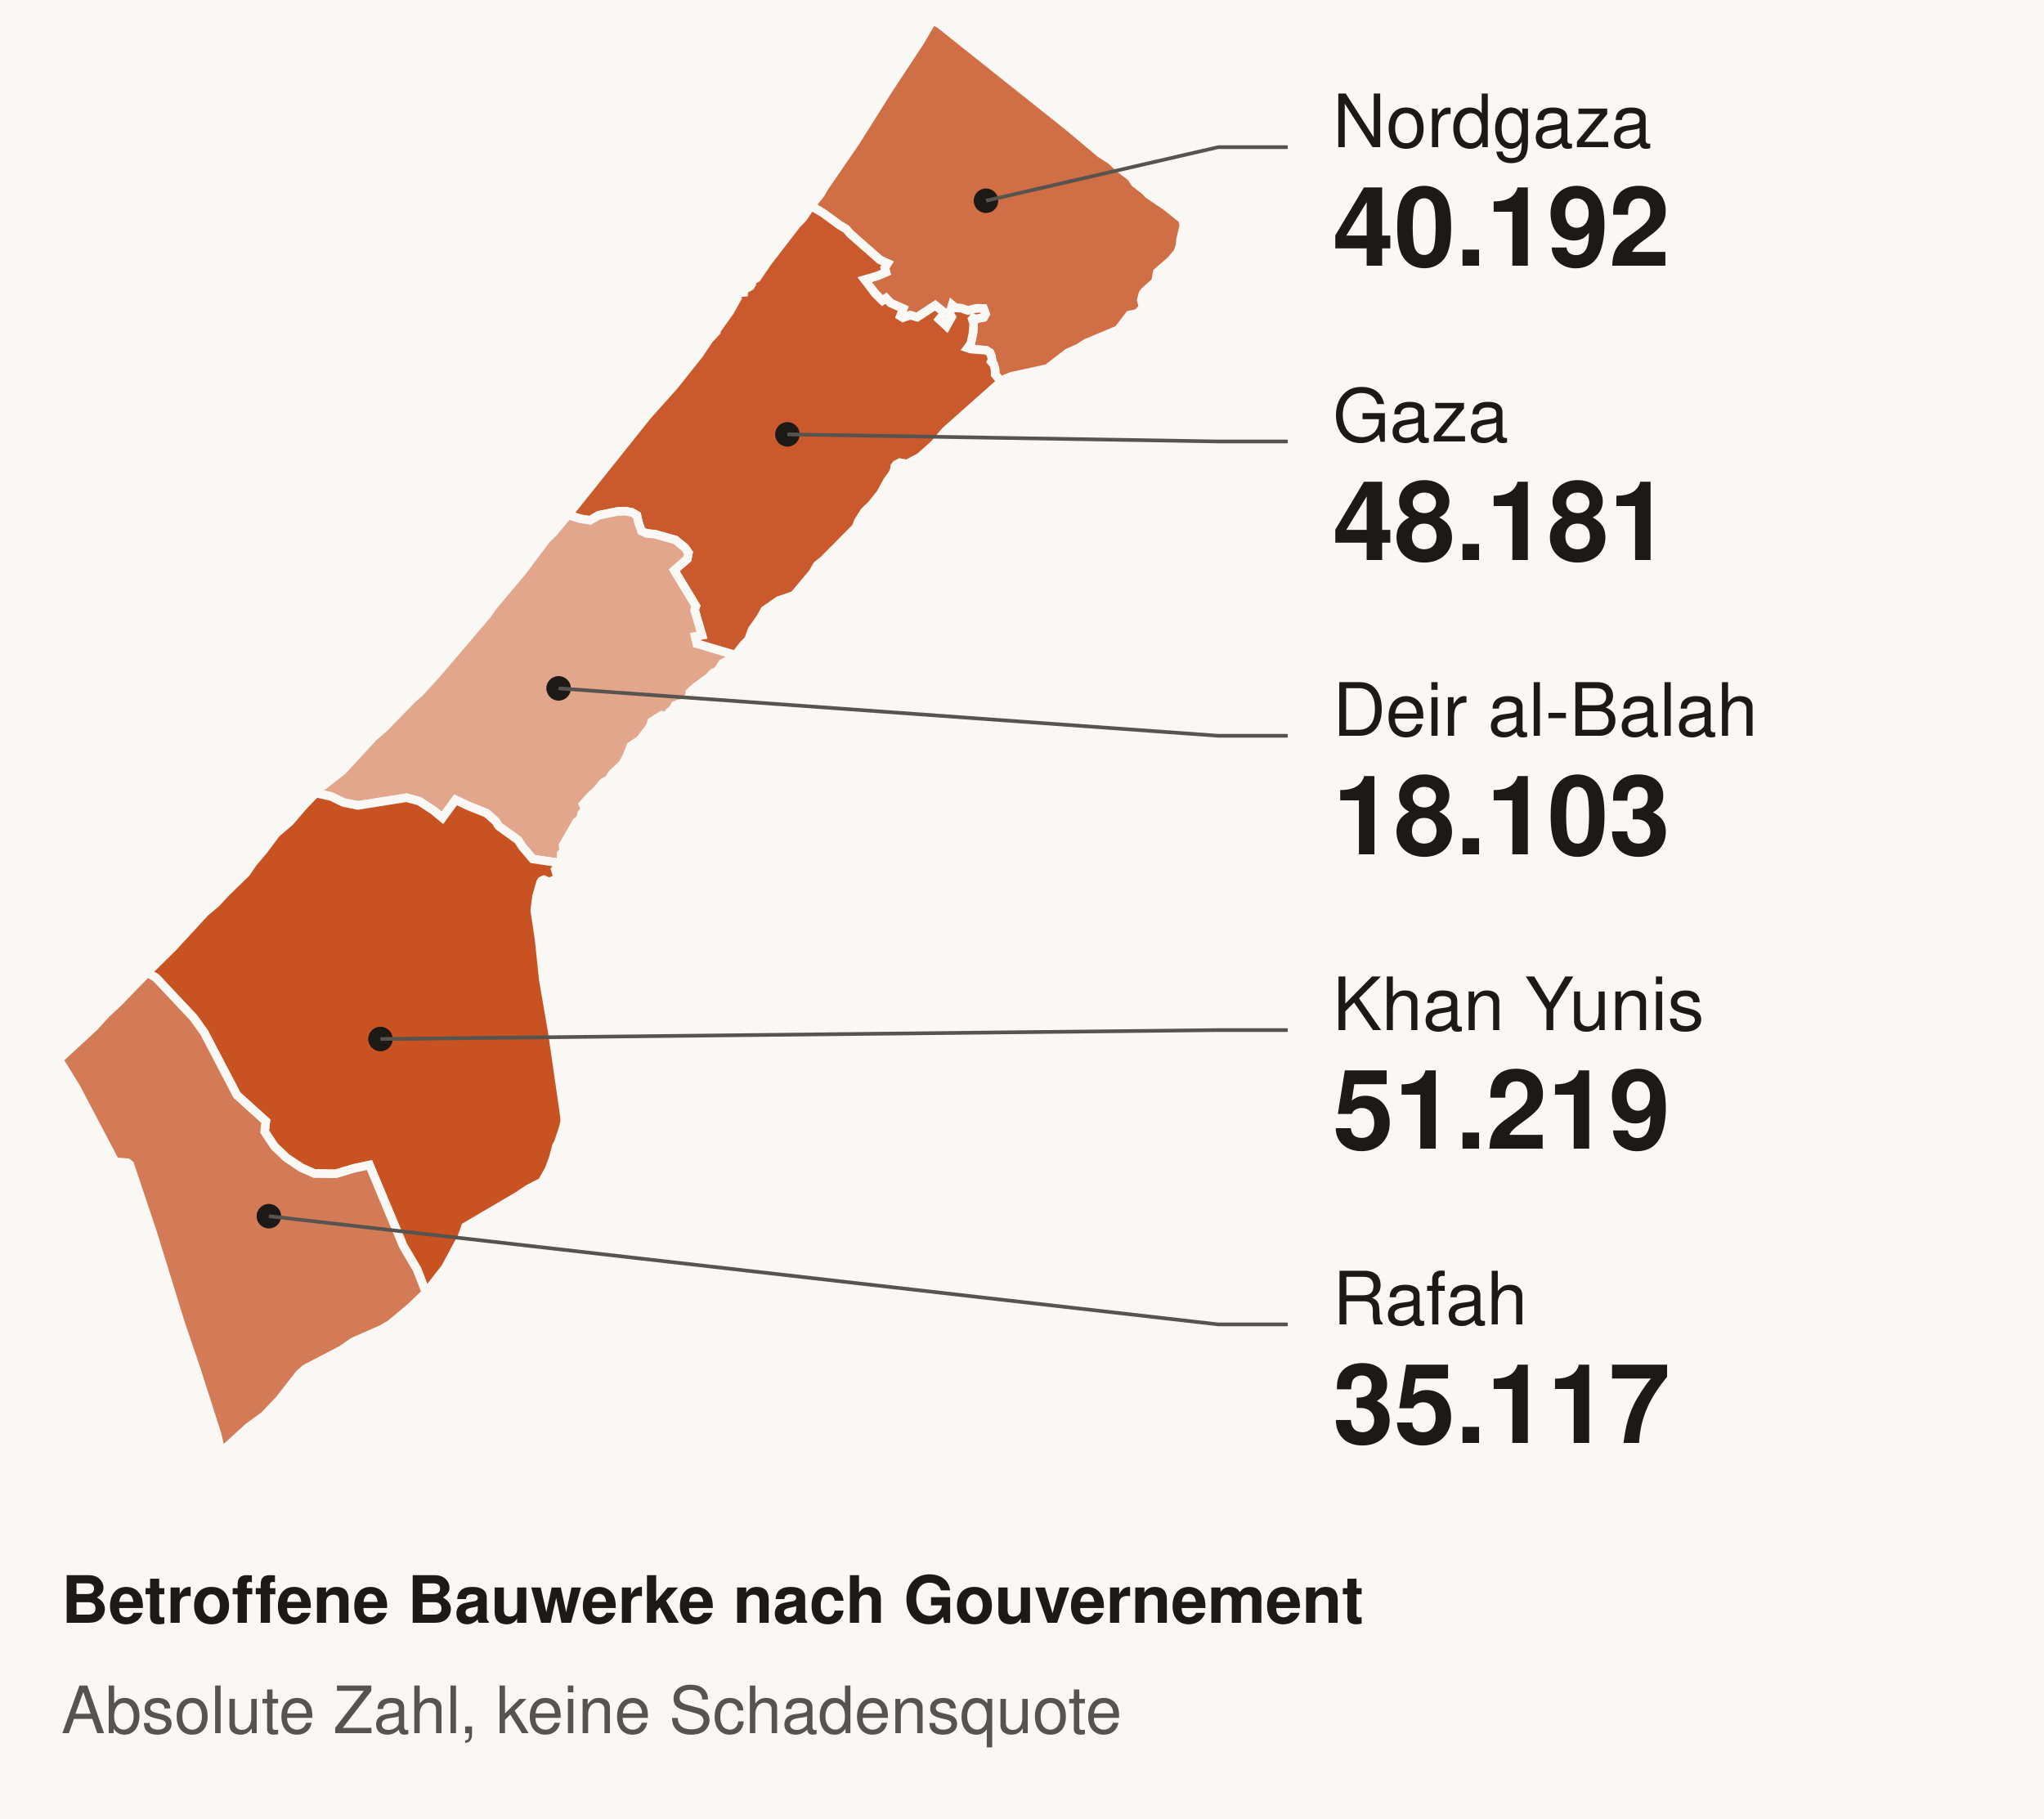
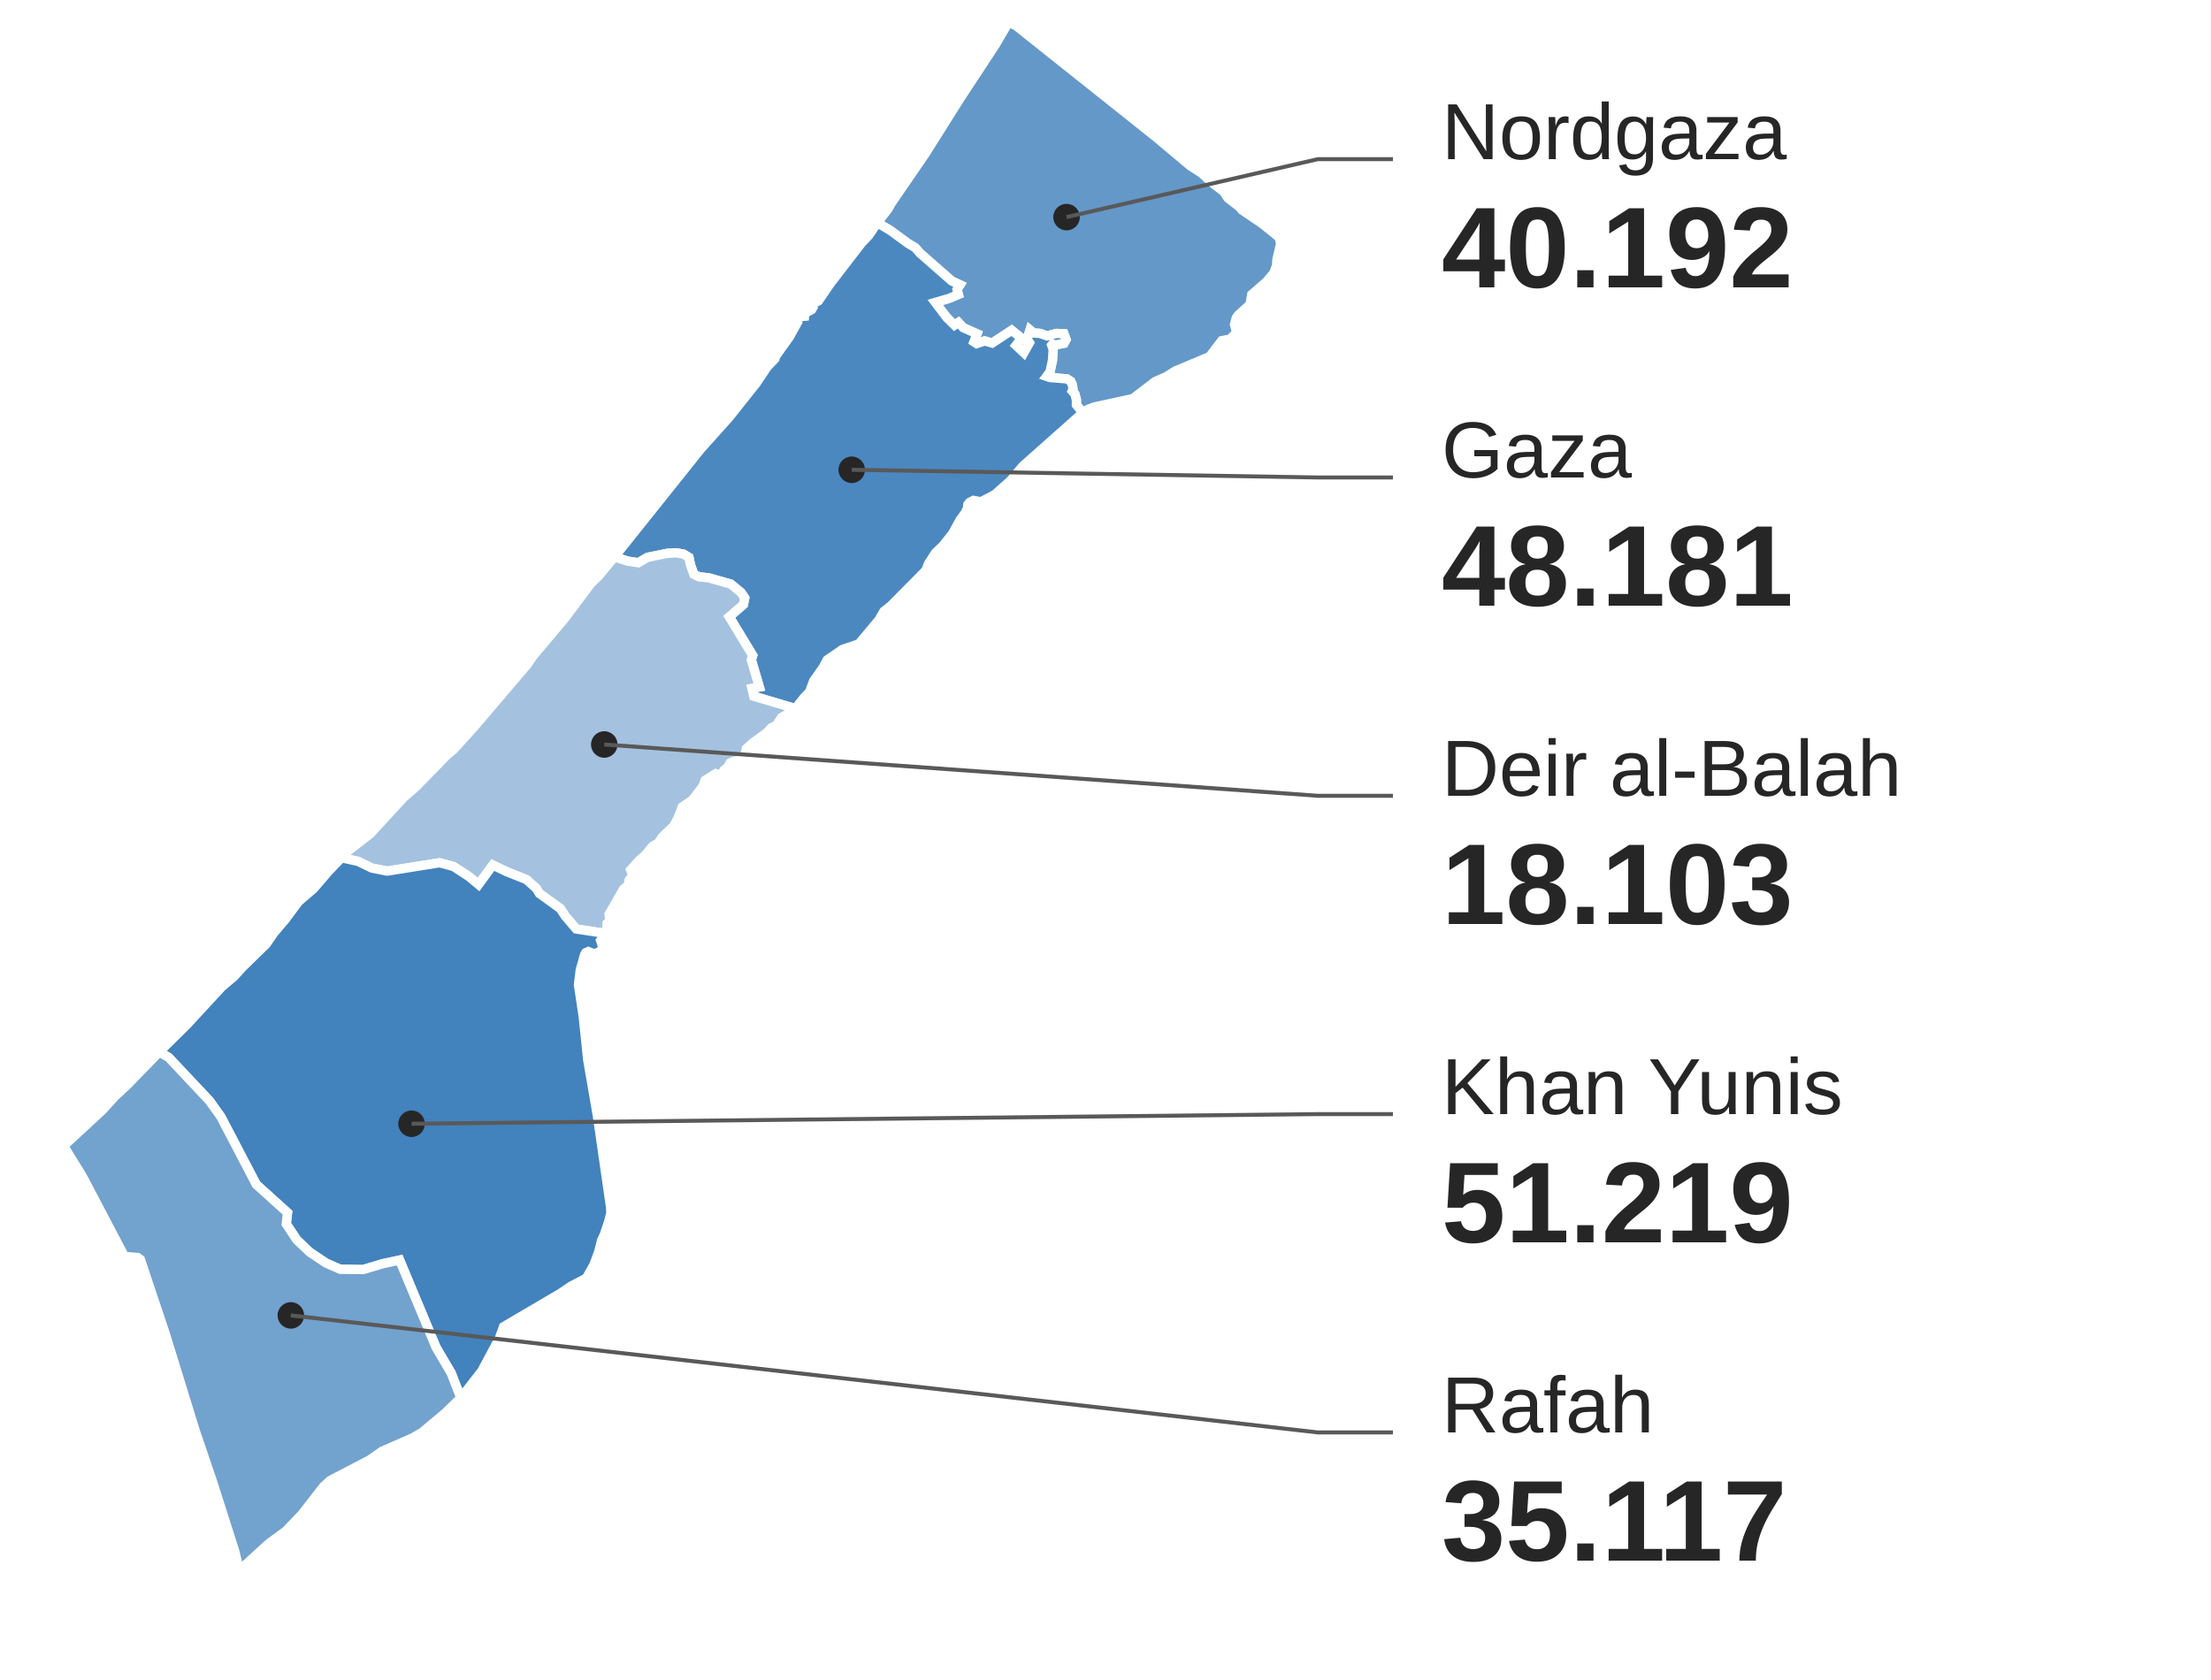
- <svg xmlns="http://www.w3.org/2000/svg" width="500" height="445" viewBox="0 0 500 445">
-   <rect width="500" height="445" fill="#FAF8F5" />
-   <path d="M 279.57,71.89 L 279.18,73.39 L 279.63,75.24 L 278.20,76.67 L 276.28,77.06 L 273.55,80.65 L 265.77,83.91 L 263.80,85.16 L 261.20,86.31 L 256.20,90.15 L 247.33,92.08 L 246.00,92.61 L 244.87,93.37 L 243.42,91.57 L 243.42,90.43 L 243.08,89.15 L 242.48,88.46 L 242.65,88.12 L 242.54,87.18 L 242.14,86.25 L 241.27,85.70 L 237.45,85.40 L 236.68,85.14 L 237.45,84.11 L 238.00,81.55 L 238.17,79.08 L 237.83,78.08 L 238.06,77.80 L 238.70,78.01 L 240.62,77.64 L 241.08,76.80 L 240.59,75.49 L 238.91,75.42 L 236.79,75.98 L 235.19,75.41 L 233.74,75.32 L 232.93,74.65 L 232.28,76.73 L 232.81,77.52 L 231.54,79.80 L 229.75,78.12 L 231.04,76.51 L 228.77,74.71 L 224.38,77.60 L 222.67,77.11 L 220.88,77.73 L 220.24,77.32 L 220.94,75.50 L 217.84,74.13 L 216.74,72.95 L 215.86,73.55 L 215.05,72.88 L 212.82,70.28 L 211.51,68.40 L 214.62,67.49 L 216.72,66.60 L 216.43,65.49 L 217.10,64.43 L 215.23,63.56 L 208.04,57.26 L 206.95,56.01 L 205.39,55.09 L 201.30,52.10 L 198.39,50.38 L 200.78,47.34 L 201.60,45.89 L 209.21,34.81 L 217.24,22.06 L 225.07,10.16 L 228.09,5.00 L 229.81,5.84 L 261.40,31.00 L 269.15,37.50 L 271.80,39.21 L 273.90,41.18 L 276.70,43.31 L 277.70,44.82 L 280.22,46.74 L 280.86,47.50 L 285.47,50.62 L 289.27,53.69 L 289.61,55.10 L 288.75,58.77 L 288.68,60.08 L 288.05,61.78 L 286.41,63.72 L 283.08,66.61 L 282.67,68.89 L 279.99,71.30 L 279.57,71.89 Z" fill="#C2410C" fill-opacity="0.749" stroke="#FAF8F5" stroke-width="2.1" />
-   <path d="M 211.51,68.40 L 214.12,71.84 L 215.86,73.55 L 216.74,72.95 L 217.84,74.13 L 220.94,75.50 L 220.24,77.32 L 220.88,77.73 L 222.67,77.11 L 224.38,77.60 L 228.77,74.71 L 231.04,76.51 L 229.75,78.12 L 231.54,79.80 L 232.81,77.52 L 232.28,76.73 L 232.93,74.65 L 233.74,75.32 L 235.19,75.41 L 236.79,75.98 L 238.91,75.42 L 240.59,75.49 L 241.08,76.80 L 240.62,77.64 L 238.70,78.01 L 238.06,77.80 L 237.83,78.08 L 238.17,79.08 L 238.00,81.55 L 237.45,84.11 L 236.68,85.14 L 237.45,85.40 L 241.27,85.70 L 242.14,86.25 L 242.54,87.18 L 242.65,88.12 L 242.48,88.46 L 243.08,89.15 L 243.42,90.43 L 243.42,91.57 L 244.87,93.37 L 231.30,105.43 L 228.49,108.74 L 224.97,111.86 L 221.85,113.49 L 220.13,113.18 L 219.24,113.65 L 218.87,114.11 L 218.78,114.97 L 218.27,116.01 L 217.10,117.62 L 215.41,120.70 L 213.26,123.41 L 211.51,125.10 L 209.98,127.48 L 209.46,128.85 L 209.07,129.34 L 201.38,137.11 L 199.89,138.27 L 198.82,140.14 L 194.23,145.64 L 190.51,146.89 L 187.05,149.28 L 186.11,151.02 L 183.96,154.09 L 183.10,156.48 L 181.81,157.80 L 179.02,161.36 L 178.39,161.67 L 178.49,159.87 L 170.45,157.48 L 170.03,155.69 L 171.71,155.39 L 169.90,149.23 L 170.21,148.25 L 164.91,139.51 L 168.12,136.73 L 168.41,135.25 L 167.57,134.02 L 165.25,132.11 L 160.22,130.69 L 158.12,130.49 L 156.91,129.92 L 156.16,127.82 L 155.80,126.08 L 154.59,125.35 L 153.01,125.05 L 150.94,125.15 L 146.45,126.06 L 144.35,127.29 L 141.90,126.91 L 138.96,125.96 L 158.44,101.58 L 164.88,94.39 L 170.98,86.73 L 173.45,83.04 L 175.26,81.11 L 175.35,80.65 L 178.55,76.17 L 180.37,72.88 L 180.14,72.14 L 178.50,70.61 L 178.15,69.61 L 179.08,68.34 L 179.27,67.73 L 180.68,66.43 L 180.83,66.59 L 179.35,68.26 L 179.29,68.64 L 178.55,69.62 L 178.73,70.48 L 179.67,71.26 L 180.09,71.05 L 181.05,71.61 L 181.92,71.54 L 181.96,70.91 L 183.55,70.03 L 183.70,69.77 L 181.56,67.74 L 181.69,67.66 L 183.14,68.92 L 183.41,68.96 L 185.09,68.04 L 187.80,64.08 L 194.86,54.93 L 196.46,53.25 L 198.39,50.38 L 201.30,52.10 L 205.39,55.09 L 206.95,56.01 L 208.04,57.26 L 215.23,63.56 L 217.10,64.43 L 216.43,65.49 L 216.72,66.60 L 214.62,67.49 L 211.51,68.40 Z" fill="#C2410C" fill-opacity="0.858" stroke="#FAF8F5" stroke-width="2.1" />
-   <path d="M 155.80,126.08 L 156.16,127.82 L 156.91,129.92 L 158.12,130.49 L 160.22,130.69 L 165.25,132.11 L 167.57,134.02 L 168.41,135.25 L 168.12,136.73 L 164.91,139.51 L 170.21,148.25 L 169.90,149.23 L 171.71,155.39 L 170.03,155.69 L 170.45,157.48 L 178.49,159.87 L 178.39,161.67 L 177.49,161.86 L 176.74,162.29 L 175.56,164.09 L 174.46,164.60 L 173.36,165.77 L 170.11,168.12 L 168.76,169.36 L 168.55,170.67 L 167.86,171.10 L 167.18,172.01 L 166.00,172.19 L 165.10,172.57 L 164.56,173.53 L 163.70,174.24 L 163.25,175.10 L 162.65,175.24 L 161.87,174.99 L 159.44,176.50 L 159.01,177.78 L 156.58,180.96 L 154.29,182.52 L 153.35,185.00 L 152.36,186.84 L 149.77,189.31 L 148.89,190.67 L 147.54,191.45 L 145.97,193.37 L 144.48,194.69 L 142.62,196.77 L 143.12,197.97 L 142.27,199.08 L 142.03,200.30 L 141.05,201.04 L 137.73,206.80 L 137.90,208.04 L 137.83,208.34 L 137.27,208.89 L 137.24,209.64 L 137.51,210.82 L 137.25,211.18 L 130.32,210.14 L 127.81,207.20 L 126.74,205.54 L 121.97,202.09 L 121.24,200.90 L 119.02,198.94 L 114.47,197.13 L 111.45,195.67 L 108.22,200.08 L 106.02,198.25 L 102.54,195.99 L 99.42,195.15 L 87.55,197.04 L 84.09,196.35 L 80.98,194.84 L 77.23,194.02 L 77.99,193.03 L 83.76,188.55 L 91.22,180.44 L 94.09,177.93 L 100.97,170.88 L 102.62,169.47 L 107.00,164.65 L 119.17,150.37 L 120.53,148.39 L 127.74,139.82 L 133.61,131.98 L 135.35,130.30 L 138.96,125.96 L 141.90,126.91 L 144.35,127.29 L 146.45,126.06 L 150.94,125.15 L 153.01,125.05 L 154.59,125.35 L 155.80,126.08 Z" fill="#C2410C" fill-opacity="0.447" stroke="#FAF8F5" stroke-width="2.1" />
-   <path d="M 84.09,196.35 L 87.55,197.04 L 99.42,195.15 L 102.54,195.99 L 106.02,198.25 L 108.22,200.08 L 111.45,195.67 L 114.47,197.13 L 119.02,198.94 L 121.24,200.90 L 121.97,202.09 L 126.74,205.54 L 127.81,207.20 L 130.32,210.14 L 137.25,211.18 L 135.83,212.75 L 136.29,214.15 L 135.90,215.12 L 134.39,215.77 L 133.05,215.22 L 132.48,215.48 L 132.20,215.94 L 131.23,219.36 L 130.81,222.74 L 131.88,229.84 L 132.90,239.68 L 135.08,252.31 L 138.07,273.02 L 138.15,274.37 L 137.66,276.27 L 136.62,279.37 L 136.07,280.48 L 135.38,283.18 L 134.31,286.06 L 132.60,289.11 L 129.11,290.92 L 126.81,292.49 L 113.87,300.09 L 112.93,302.68 L 108.93,310.15 L 104.21,316.19 L 102.03,310.58 L 98.62,304.79 L 90.37,285.02 L 86.58,285.83 L 82.11,287.17 L 76.94,287.10 L 73.72,285.69 L 70.09,283.26 L 67.14,280.48 L 64.73,276.84 L 65.02,274.30 L 57.95,267.91 L 49.92,252.56 L 47.36,248.99 L 38.15,239.19 L 36.01,237.94 L 42.26,231.77 L 50.15,223.22 L 52.93,220.87 L 54.90,218.70 L 60.19,213.54 L 61.95,210.99 L 64.48,208.00 L 67.56,203.88 L 70.91,201.01 L 74.33,197.03 L 77.23,194.02 L 80.98,194.84 L 84.09,196.35 Z" fill="#C2410C" fill-opacity="0.900" stroke="#FAF8F5" stroke-width="2.1" />
-   <path d="M 76.94,287.10 L 82.11,287.17 L 86.58,285.83 L 90.37,285.02 L 98.62,304.79 L 102.03,310.58 L 104.21,316.19 L 100.62,319.66 L 95.49,323.96 L 93.38,325.19 L 86.41,328.25 L 83.55,330.24 L 74.67,334.86 L 73.12,336.29 L 68.32,342.46 L 64.64,346.32 L 60.79,349.13 L 54.35,355.00 L 53.66,353.31 L 53.11,350.94 L 48.01,334.97 L 44.16,323.66 L 37.38,301.69 L 31.76,284.90 L 31.14,284.43 L 28.36,284.22 L 28.04,283.97 L 18.66,266.13 L 14.39,259.20 L 23.11,251.14 L 26.02,247.94 L 28.81,245.36 L 36.01,237.94 L 38.15,239.19 L 47.36,248.99 L 49.92,252.56 L 57.95,267.91 L 65.02,274.30 L 64.73,276.84 L 67.14,280.48 L 70.09,283.26 L 73.72,285.69 L 76.94,287.10 Z" fill="#C2410C" fill-opacity="0.680" stroke="#FAF8F5" stroke-width="2.1" />
-   <circle cx="241.19" cy="49.11" r="3.00" fill="#1C1917" stroke="none" stroke-width="0" />
-   <path d="M 241.19 49.11 L 298 36 L 315 36" fill="none" stroke="#57534E" stroke-width=".9" />
-   <text x="326.00" y="36.00" fill="#1C1917" font-family="Nimbus Sans" font-size="18" font-weight="normal" text-anchor="start">Nordgaza</text>
-   <text x="326.00" y="65.00" fill="#1C1917" font-family="Nimbus Sans" font-size="27" font-weight="bold" text-anchor="start">40.192</text>
-   <circle cx="192.61" cy="106.26" r="3.00" fill="#1C1917" stroke="none" stroke-width="0" />
-   <path d="M 192.61 106.26 L 298 108 L 315 108" fill="none" stroke="#57534E" stroke-width=".9" />
-   <text x="326.00" y="108.00" fill="#1C1917" font-family="Nimbus Sans" font-size="18" font-weight="normal" text-anchor="start">Gaza</text>
-   <text x="326.00" y="137.00" fill="#1C1917" font-family="Nimbus Sans" font-size="27" font-weight="bold" text-anchor="start">48.181</text>
-   <circle cx="136.65" cy="168.40" r="3.00" fill="#1C1917" stroke="none" stroke-width="0" />
-   <path d="M 136.65 168.40 L 298 180 L 315 180" fill="none" stroke="#57534E" stroke-width=".9" />
-   <text x="326.00" y="180.00" fill="#1C1917" font-family="Nimbus Sans" font-size="18" font-weight="normal" text-anchor="start">Deir al-Balah</text>
-   <text x="326.00" y="209.00" fill="#1C1917" font-family="Nimbus Sans" font-size="27" font-weight="bold" text-anchor="start">18.103</text>
-   <circle cx="93.07" cy="254.18" r="3.00" fill="#1C1917" stroke="none" stroke-width="0" />
-   <path d="M 93.07 254.18 L 298 252 L 315 252" fill="none" stroke="#57534E" stroke-width=".9" />
-   <text x="326.00" y="252.00" fill="#1C1917" font-family="Nimbus Sans" font-size="18" font-weight="normal" text-anchor="start">Khan Yunis</text>
-   <text x="326.00" y="281.00" fill="#1C1917" font-family="Nimbus Sans" font-size="27" font-weight="bold" text-anchor="start">51.219</text>
-   <circle cx="65.77" cy="297.53" r="3.00" fill="#1C1917" stroke="none" stroke-width="0" />
-   <path d="M 65.77 297.53 L 298 324 L 315 324" fill="none" stroke="#57534E" stroke-width=".9" />
-   <text x="326.00" y="324.00" fill="#1C1917" font-family="Nimbus Sans" font-size="18" font-weight="normal" text-anchor="start">Rafah</text>
-   <text x="326.00" y="353.00" fill="#1C1917" font-family="Nimbus Sans" font-size="27" font-weight="bold" text-anchor="start">35.117</text>
-   <text x="15.00" y="397.00" fill="#1C1917" font-family="Nimbus Sans" font-size="16" font-weight="bold" text-anchor="start">Betroffene Bauwerke nach Gouvernement</text>
-   <text x="15.00" y="424.00" fill="#57534E" font-family="Nimbus Sans" font-size="16" font-weight="normal" text-anchor="start">Absolute Zahl, keine Schadensquote</text>
+ <svg xmlns="http://www.w3.org/2000/svg" width="500" height="380" viewBox="0 0 500 380">
+   <rect width="500" height="380" fill="#FFFFFF" />
+   <path d="M 279.57,71.89 L 279.18,73.39 L 279.63,75.24 L 278.20,76.67 L 276.28,77.06 L 273.55,80.65 L 265.77,83.91 L 263.80,85.16 L 261.20,86.31 L 256.20,90.15 L 247.33,92.08 L 246.00,92.61 L 244.87,93.37 L 243.42,91.57 L 243.42,90.43 L 243.08,89.15 L 242.48,88.46 L 242.65,88.12 L 242.54,87.18 L 242.14,86.25 L 241.27,85.70 L 237.45,85.40 L 236.68,85.14 L 237.45,84.11 L 238.00,81.55 L 238.17,79.08 L 237.83,78.08 L 238.06,77.80 L 238.70,78.01 L 240.62,77.64 L 241.08,76.80 L 240.59,75.49 L 238.91,75.42 L 236.79,75.98 L 235.19,75.41 L 233.74,75.32 L 232.93,74.65 L 232.28,76.73 L 232.81,77.52 L 231.54,79.80 L 229.75,78.12 L 231.04,76.51 L 228.77,74.71 L 224.38,77.60 L 222.67,77.11 L 220.88,77.73 L 220.24,77.32 L 220.94,75.50 L 217.84,74.13 L 216.74,72.95 L 215.86,73.55 L 215.05,72.88 L 212.82,70.28 L 211.51,68.40 L 214.62,67.49 L 216.72,66.60 L 216.43,65.49 L 217.10,64.43 L 215.23,63.56 L 208.04,57.26 L 206.95,56.01 L 205.39,55.09 L 201.30,52.10 L 198.39,50.38 L 200.78,47.34 L 201.60,45.89 L 209.21,34.81 L 217.24,22.06 L 225.07,10.16 L 228.09,5.00 L 229.81,5.84 L 261.40,31.00 L 269.15,37.50 L 271.80,39.21 L 273.90,41.18 L 276.70,43.31 L 277.70,44.82 L 280.22,46.74 L 280.86,47.50 L 285.47,50.62 L 289.27,53.69 L 289.61,55.10 L 288.75,58.77 L 288.68,60.08 L 288.05,61.78 L 286.41,63.72 L 283.08,66.61 L 282.67,68.89 L 279.99,71.30 L 279.57,71.89 Z" fill="#2E75B6" fill-opacity="0.745" stroke="#FFFFFF" stroke-width="2.1" />
+   <path d="M 211.51,68.40 L 214.12,71.84 L 215.86,73.55 L 216.74,72.95 L 217.84,74.13 L 220.94,75.50 L 220.24,77.32 L 220.88,77.73 L 222.67,77.11 L 224.38,77.60 L 228.77,74.71 L 231.04,76.51 L 229.75,78.12 L 231.54,79.80 L 232.81,77.52 L 232.28,76.73 L 232.93,74.65 L 233.74,75.32 L 235.19,75.41 L 236.79,75.98 L 238.91,75.42 L 240.59,75.49 L 241.08,76.80 L 240.62,77.64 L 238.70,78.01 L 238.06,77.80 L 237.83,78.08 L 238.17,79.08 L 238.00,81.55 L 237.45,84.11 L 236.68,85.14 L 237.45,85.40 L 241.27,85.70 L 242.14,86.25 L 242.54,87.18 L 242.65,88.12 L 242.48,88.46 L 243.08,89.15 L 243.42,90.43 L 243.42,91.57 L 244.87,93.37 L 231.30,105.43 L 228.49,108.74 L 224.97,111.86 L 221.85,113.49 L 220.13,113.18 L 219.24,113.65 L 218.87,114.11 L 218.78,114.97 L 218.27,116.01 L 217.10,117.62 L 215.41,120.70 L 213.26,123.41 L 211.51,125.10 L 209.98,127.48 L 209.46,128.85 L 209.07,129.34 L 201.38,137.11 L 199.89,138.27 L 198.82,140.14 L 194.23,145.64 L 190.51,146.89 L 187.05,149.28 L 186.11,151.02 L 183.96,154.09 L 183.10,156.48 L 181.81,157.80 L 179.02,161.36 L 178.39,161.67 L 178.49,159.87 L 170.45,157.48 L 170.03,155.69 L 171.71,155.39 L 169.90,149.23 L 170.21,148.25 L 164.91,139.51 L 168.12,136.73 L 168.41,135.25 L 167.57,134.02 L 165.25,132.11 L 160.22,130.69 L 158.12,130.49 L 156.91,129.92 L 156.16,127.82 L 155.80,126.08 L 154.59,125.35 L 153.01,125.05 L 150.94,125.15 L 146.45,126.06 L 144.35,127.29 L 141.90,126.91 L 138.96,125.96 L 158.44,101.58 L 164.88,94.39 L 170.98,86.73 L 173.45,83.04 L 175.26,81.11 L 175.35,80.65 L 178.55,76.17 L 180.37,72.88 L 180.14,72.14 L 178.50,70.61 L 178.15,69.61 L 179.08,68.34 L 179.27,67.73 L 180.68,66.43 L 180.83,66.59 L 179.35,68.26 L 179.29,68.64 L 178.55,69.62 L 178.73,70.48 L 179.67,71.26 L 180.09,71.05 L 181.05,71.61 L 181.92,71.54 L 181.96,70.91 L 183.55,70.03 L 183.70,69.77 L 181.56,67.74 L 181.69,67.66 L 183.14,68.92 L 183.41,68.96 L 185.09,68.04 L 187.80,64.08 L 194.86,54.93 L 196.46,53.25 L 198.39,50.38 L 201.30,52.10 L 205.39,55.09 L 206.95,56.01 L 208.04,57.26 L 215.23,63.56 L 217.10,64.43 L 216.43,65.49 L 216.72,66.60 L 214.62,67.49 L 211.51,68.40 Z" fill="#2E75B6" fill-opacity="0.857" stroke="#FFFFFF" stroke-width="2.1" />
+   <path d="M 155.80,126.08 L 156.16,127.82 L 156.91,129.92 L 158.12,130.49 L 160.22,130.69 L 165.25,132.11 L 167.57,134.02 L 168.41,135.25 L 168.12,136.73 L 164.91,139.51 L 170.21,148.25 L 169.90,149.23 L 171.71,155.39 L 170.03,155.69 L 170.45,157.48 L 178.49,159.87 L 178.39,161.67 L 177.49,161.86 L 176.74,162.29 L 175.56,164.09 L 174.46,164.60 L 173.36,165.77 L 170.11,168.12 L 168.76,169.36 L 168.55,170.67 L 167.86,171.10 L 167.18,172.01 L 166.00,172.19 L 165.10,172.57 L 164.56,173.53 L 163.70,174.24 L 163.25,175.10 L 162.65,175.24 L 161.87,174.99 L 159.44,176.50 L 159.01,177.78 L 156.58,180.96 L 154.29,182.52 L 153.35,185.00 L 152.36,186.84 L 149.77,189.31 L 148.89,190.67 L 147.54,191.45 L 145.97,193.37 L 144.48,194.69 L 142.62,196.77 L 143.12,197.97 L 142.27,199.08 L 142.03,200.30 L 141.05,201.04 L 137.73,206.80 L 137.90,208.04 L 137.83,208.34 L 137.27,208.89 L 137.24,209.64 L 137.51,210.82 L 137.25,211.18 L 130.32,210.14 L 127.81,207.20 L 126.74,205.54 L 121.97,202.09 L 121.24,200.90 L 119.02,198.94 L 114.47,197.13 L 111.45,195.67 L 108.22,200.08 L 106.02,198.25 L 102.54,195.99 L 99.42,195.15 L 87.55,197.04 L 84.09,196.35 L 80.98,194.84 L 77.23,194.02 L 77.99,193.03 L 83.76,188.55 L 91.22,180.44 L 94.09,177.93 L 100.97,170.88 L 102.62,169.47 L 107.00,164.65 L 119.17,150.37 L 120.53,148.39 L 127.74,139.82 L 133.61,131.98 L 135.35,130.30 L 138.96,125.96 L 141.90,126.91 L 144.35,127.29 L 146.45,126.06 L 150.94,125.15 L 153.01,125.05 L 154.59,125.35 L 155.80,126.08 Z" fill="#2E75B6" fill-opacity="0.434" stroke="#FFFFFF" stroke-width="2.1" />
+   <path d="M 84.09,196.35 L 87.55,197.04 L 99.42,195.15 L 102.54,195.99 L 106.02,198.25 L 108.22,200.08 L 111.45,195.67 L 114.47,197.13 L 119.02,198.94 L 121.24,200.90 L 121.97,202.09 L 126.74,205.54 L 127.81,207.20 L 130.32,210.14 L 137.25,211.18 L 135.83,212.75 L 136.29,214.15 L 135.90,215.12 L 134.39,215.77 L 133.05,215.22 L 132.48,215.48 L 132.20,215.94 L 131.23,219.36 L 130.81,222.74 L 131.88,229.84 L 132.90,239.68 L 135.08,252.31 L 138.07,273.02 L 138.15,274.37 L 137.66,276.27 L 136.62,279.37 L 136.07,280.48 L 135.38,283.18 L 134.31,286.06 L 132.60,289.11 L 129.11,290.92 L 126.81,292.49 L 113.87,300.09 L 112.93,302.68 L 108.93,310.15 L 104.21,316.19 L 102.03,310.58 L 98.62,304.79 L 90.37,285.02 L 86.58,285.83 L 82.11,287.17 L 76.94,287.10 L 73.72,285.69 L 70.09,283.26 L 67.14,280.48 L 64.73,276.84 L 65.02,274.30 L 57.95,267.91 L 49.92,252.56 L 47.36,248.99 L 38.15,239.19 L 36.01,237.94 L 42.26,231.77 L 50.15,223.22 L 52.93,220.87 L 54.90,218.70 L 60.19,213.54 L 61.95,210.99 L 64.48,208.00 L 67.56,203.88 L 70.91,201.01 L 74.33,197.03 L 77.23,194.02 L 80.98,194.84 L 84.09,196.35 Z" fill="#2E75B6" fill-opacity="0.900" stroke="#FFFFFF" stroke-width="2.1" />
+   <path d="M 76.94,287.10 L 82.11,287.17 L 86.58,285.83 L 90.37,285.02 L 98.62,304.79 L 102.03,310.58 L 104.21,316.19 L 100.62,319.66 L 95.49,323.96 L 93.38,325.19 L 86.41,328.25 L 83.55,330.24 L 74.67,334.86 L 73.12,336.29 L 68.32,342.46 L 64.64,346.32 L 60.79,349.13 L 54.35,355.00 L 53.66,353.31 L 53.11,350.94 L 48.01,334.97 L 44.16,323.66 L 37.38,301.69 L 31.76,284.90 L 31.14,284.43 L 28.36,284.22 L 28.04,283.97 L 18.66,266.13 L 14.39,259.20 L 23.11,251.14 L 26.02,247.94 L 28.81,245.36 L 36.01,237.94 L 38.15,239.19 L 47.36,248.99 L 49.92,252.56 L 57.95,267.91 L 65.02,274.30 L 64.73,276.84 L 67.14,280.48 L 70.09,283.26 L 73.72,285.69 L 76.94,287.10 Z" fill="#2E75B6" fill-opacity="0.674" stroke="#FFFFFF" stroke-width="2.1" />
+   <circle cx="241.19" cy="49.11" r="3.00" fill="#262626" stroke="none" stroke-width="0" />
+   <path d="M 241.19 49.11 L 298 36 L 315 36" fill="none" stroke="#595959" stroke-width=".9" />
+   <text x="326.00" y="36.00" fill="#262626" font-family="Arial" font-size="18" font-weight="normal" text-anchor="start">Nordgaza</text>
+   <text x="326.00" y="65.00" fill="#262626" font-family="Arial" font-size="26" font-weight="bold" text-anchor="start">40.192</text>
+   <circle cx="192.61" cy="106.26" r="3.00" fill="#262626" stroke="none" stroke-width="0" />
+   <path d="M 192.61 106.26 L 298 108 L 315 108" fill="none" stroke="#595959" stroke-width=".9" />
+   <text x="326.00" y="108.00" fill="#262626" font-family="Arial" font-size="18" font-weight="normal" text-anchor="start">Gaza</text>
+   <text x="326.00" y="137.00" fill="#262626" font-family="Arial" font-size="26" font-weight="bold" text-anchor="start">48.181</text>
+   <circle cx="136.65" cy="168.40" r="3.00" fill="#262626" stroke="none" stroke-width="0" />
+   <path d="M 136.65 168.40 L 298 180 L 315 180" fill="none" stroke="#595959" stroke-width=".9" />
+   <text x="326.00" y="180.00" fill="#262626" font-family="Arial" font-size="18" font-weight="normal" text-anchor="start">Deir al-Balah</text>
+   <text x="326.00" y="209.00" fill="#262626" font-family="Arial" font-size="26" font-weight="bold" text-anchor="start">18.103</text>
+   <circle cx="93.07" cy="254.18" r="3.00" fill="#262626" stroke="none" stroke-width="0" />
+   <path d="M 93.07 254.18 L 298 252 L 315 252" fill="none" stroke="#595959" stroke-width=".9" />
+   <text x="326.00" y="252.00" fill="#262626" font-family="Arial" font-size="18" font-weight="normal" text-anchor="start">Khan Yunis</text>
+   <text x="326.00" y="281.00" fill="#262626" font-family="Arial" font-size="26" font-weight="bold" text-anchor="start">51.219</text>
+   <circle cx="65.77" cy="297.53" r="3.00" fill="#262626" stroke="none" stroke-width="0" />
+   <path d="M 65.77 297.53 L 298 324 L 315 324" fill="none" stroke="#595959" stroke-width=".9" />
+   <text x="326.00" y="324.00" fill="#262626" font-family="Arial" font-size="18" font-weight="normal" text-anchor="start">Rafah</text>
+   <text x="326.00" y="353.00" fill="#262626" font-family="Arial" font-size="26" font-weight="bold" text-anchor="start">35.117</text>
</svg>
